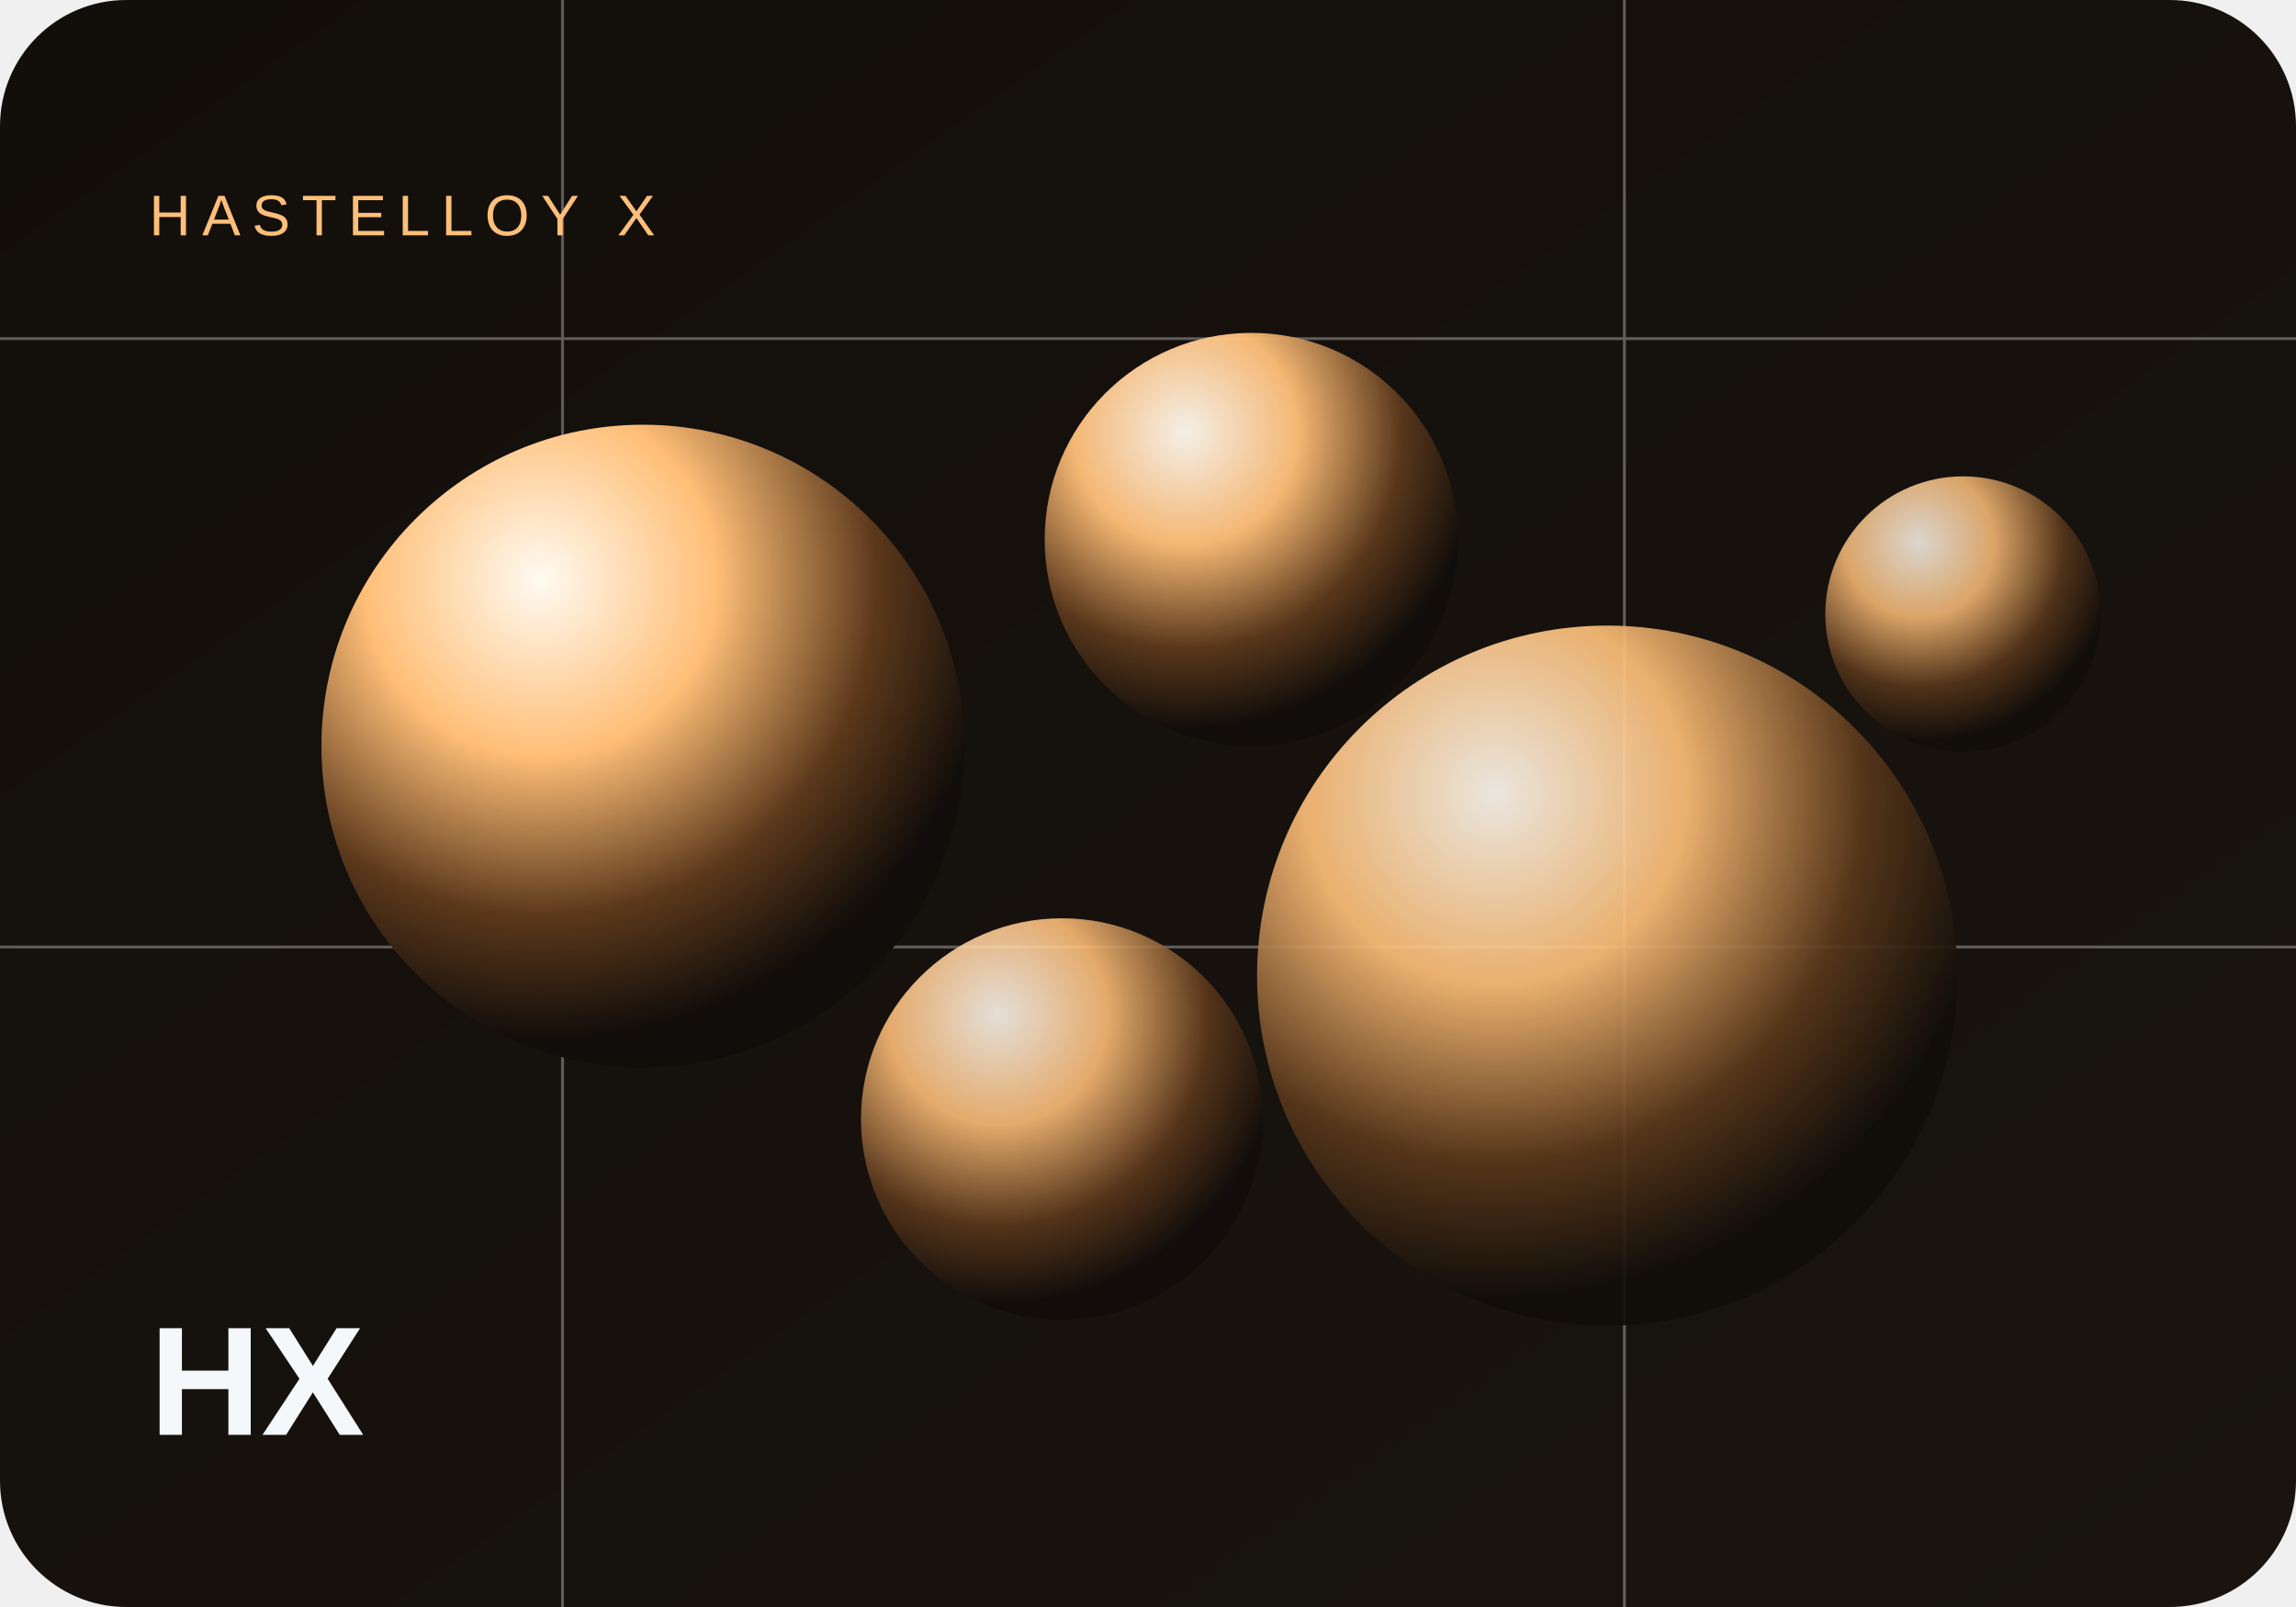
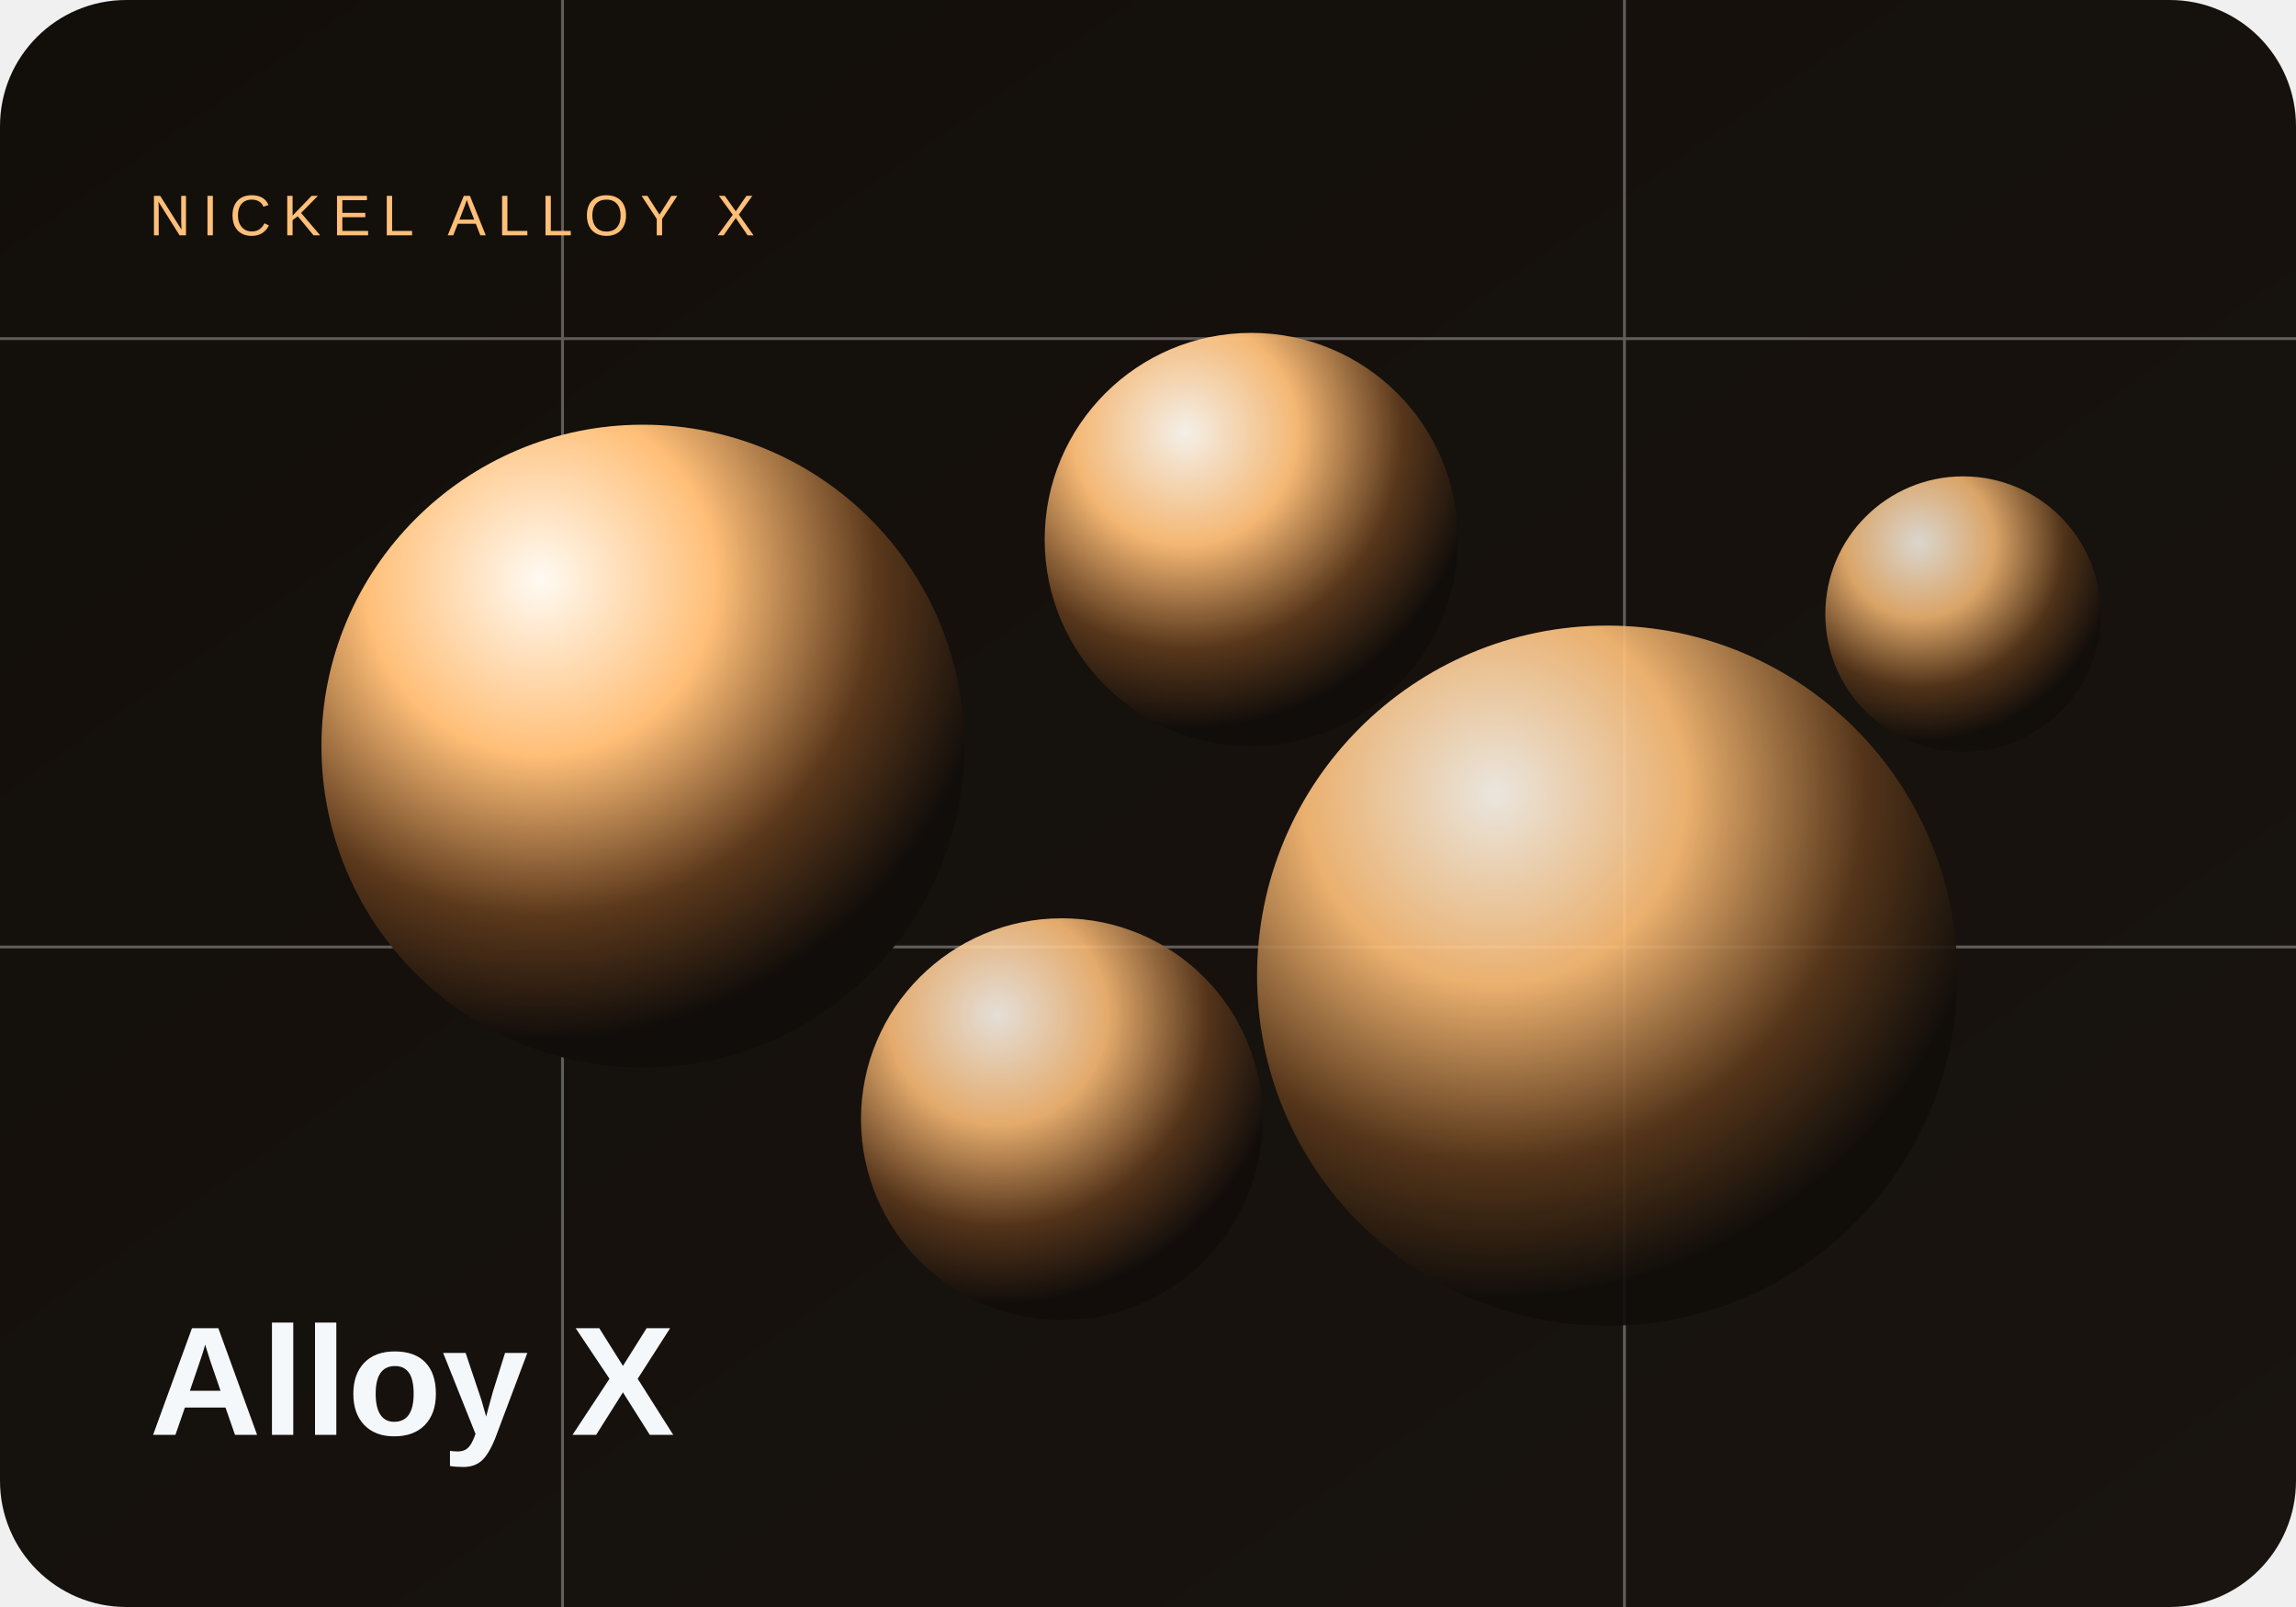
<svg xmlns="http://www.w3.org/2000/svg" viewBox="0 0 800 560">
  <defs>
    <linearGradient id="bg" x1="0%" y1="0%" x2="100%" y2="100%">
      <stop offset="0%" stop-color="#120e0a" />
      <stop offset="100%" stop-color="#19140f" />
    </linearGradient>
    <radialGradient id="orb" cx="34%" cy="24%" r="72%">
      <stop offset="0%" stop-color="#fffaf2" />
      <stop offset="38%" stop-color="#ffbf78" />
      <stop offset="73%" stop-color="#5b381b" />
      <stop offset="100%" stop-color="#110d0a" />
    </radialGradient>
  </defs>
  <rect width="800" height="560" rx="44" fill="url(#bg)" />
  <g opacity=".32" fill="none" stroke="#ffffff">
    <path d="M0 118h800" />
    <path d="M0 330h800" />
    <path d="M196 0v560" />
    <path d="M566 0v560" />
  </g>
  <g>
    <circle cx="224" cy="260" r="112" fill="url(#orb)" />
    <circle cx="436" cy="188" r="72" fill="url(#orb)" opacity=".95" />
    <circle cx="560" cy="340" r="122" fill="url(#orb)" opacity=".91" />
    <circle cx="370" cy="390" r="70" fill="url(#orb)" opacity=".88" />
    <circle cx="684" cy="214" r="48" fill="url(#orb)" opacity=".84" />
  </g>
-   <text x="52" y="82" fill="#ffbf78" font-family="Space Grotesk, Arial, sans-serif" font-size="20" letter-spacing="4">HASTELLOY X</text>
-   <text x="52" y="500" fill="#f5f8fb" font-family="Space Grotesk, Arial, sans-serif" font-size="54" font-weight="700">HX</text>
+   <text x="52" y="82" fill="#ffbf78" font-family="Space Grotesk, Arial, sans-serif" font-size="20" letter-spacing="4">NICKEL ALLOY X</text>
+   <text x="52" y="500" fill="#f5f8fb" font-family="Space Grotesk, Arial, sans-serif" font-size="54" font-weight="700">Alloy X</text>
</svg>
